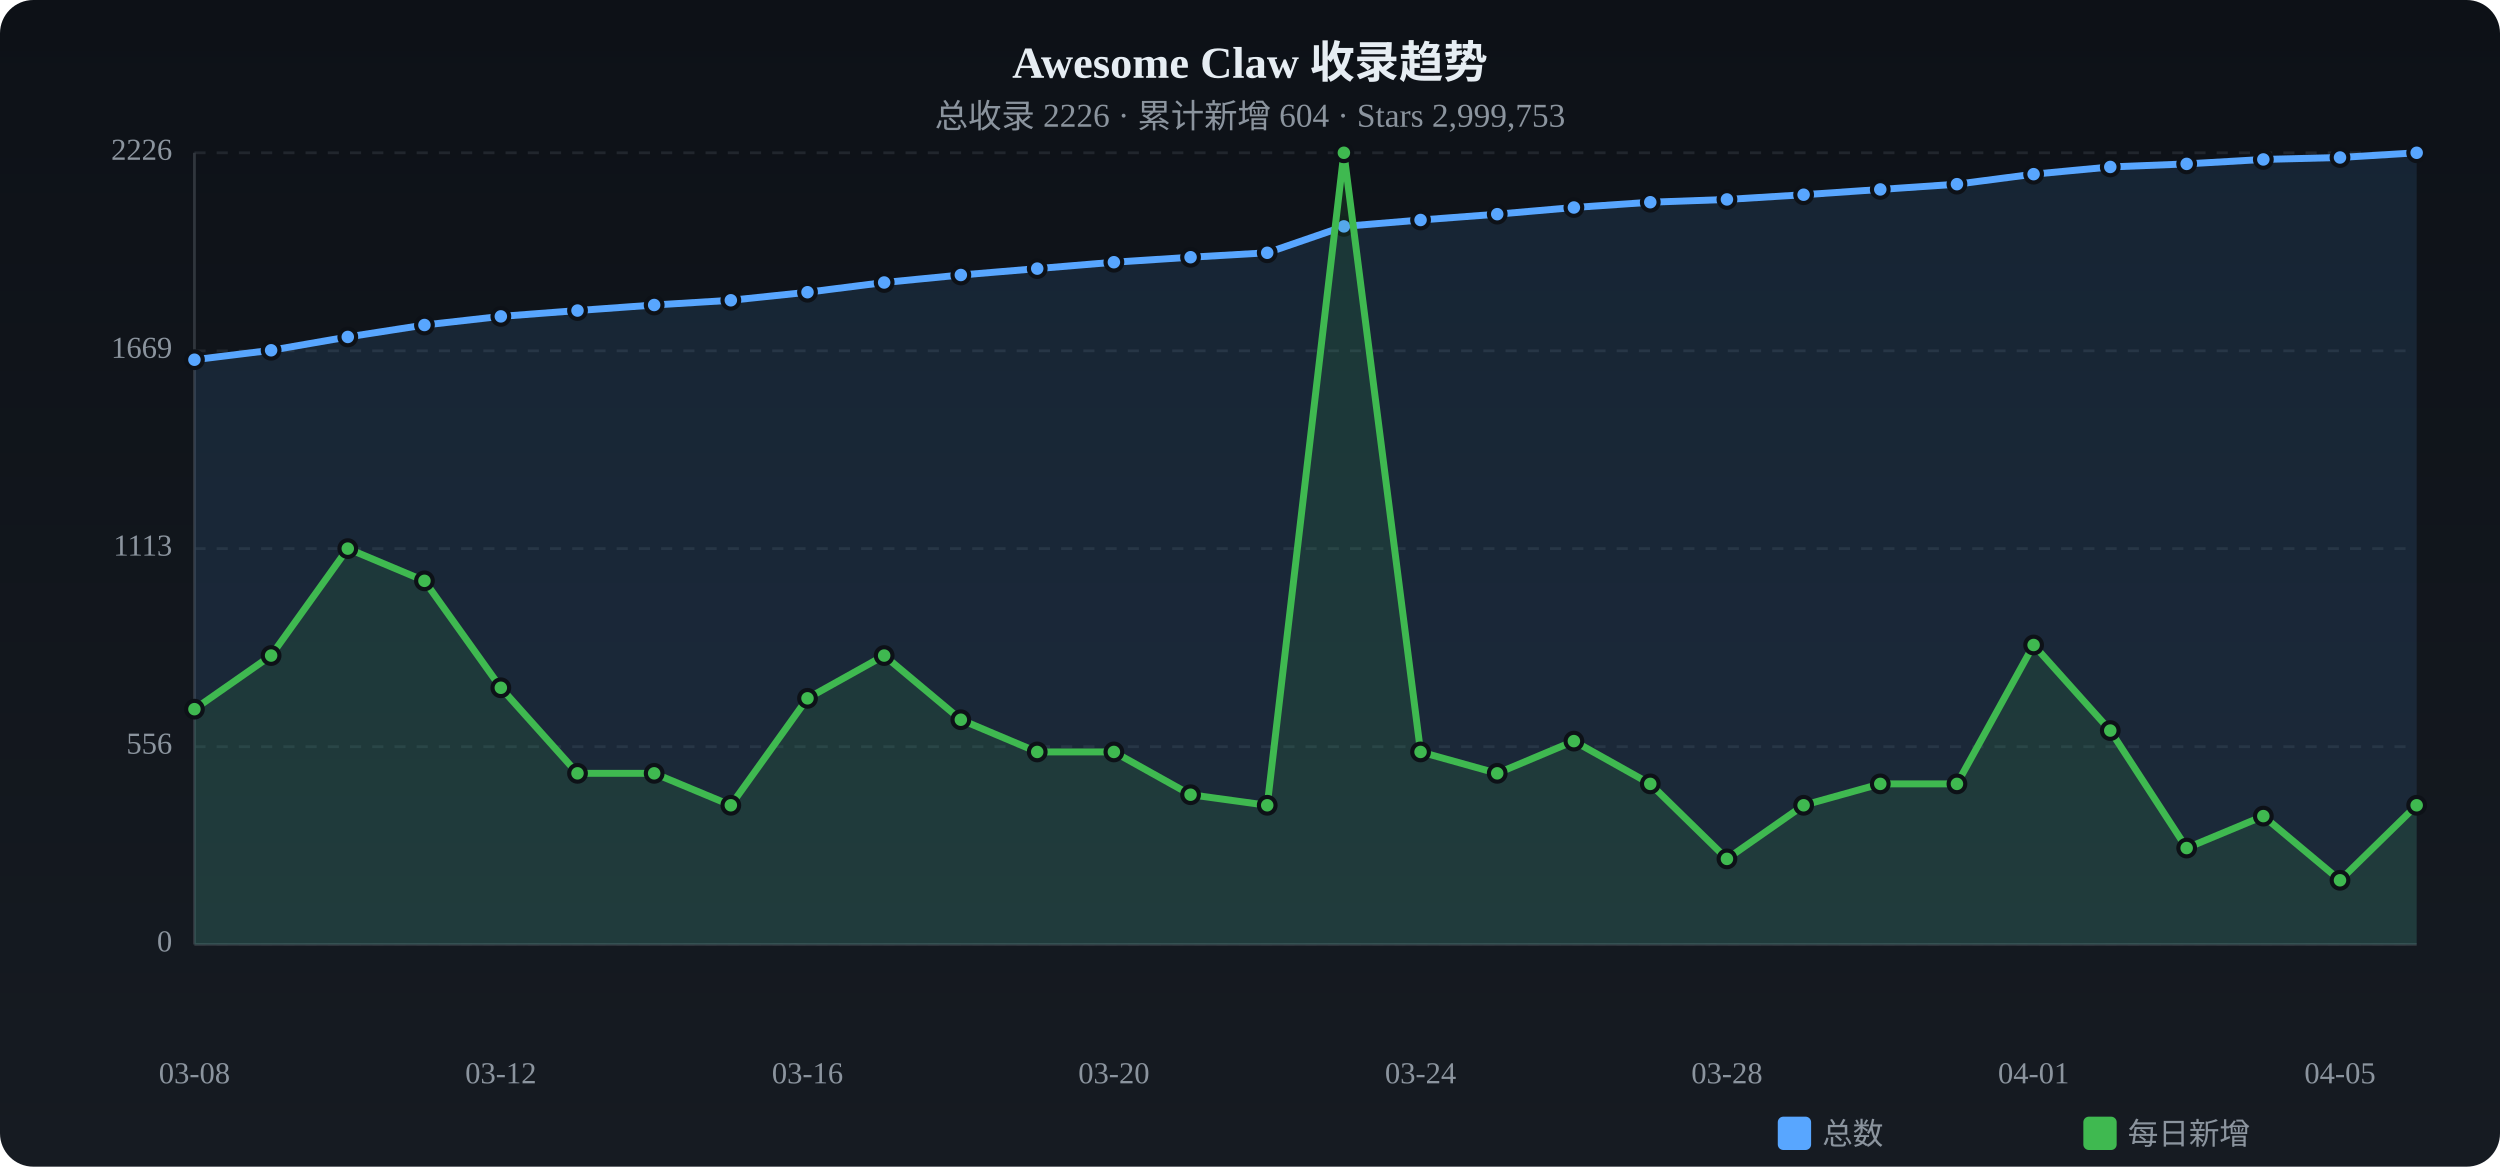
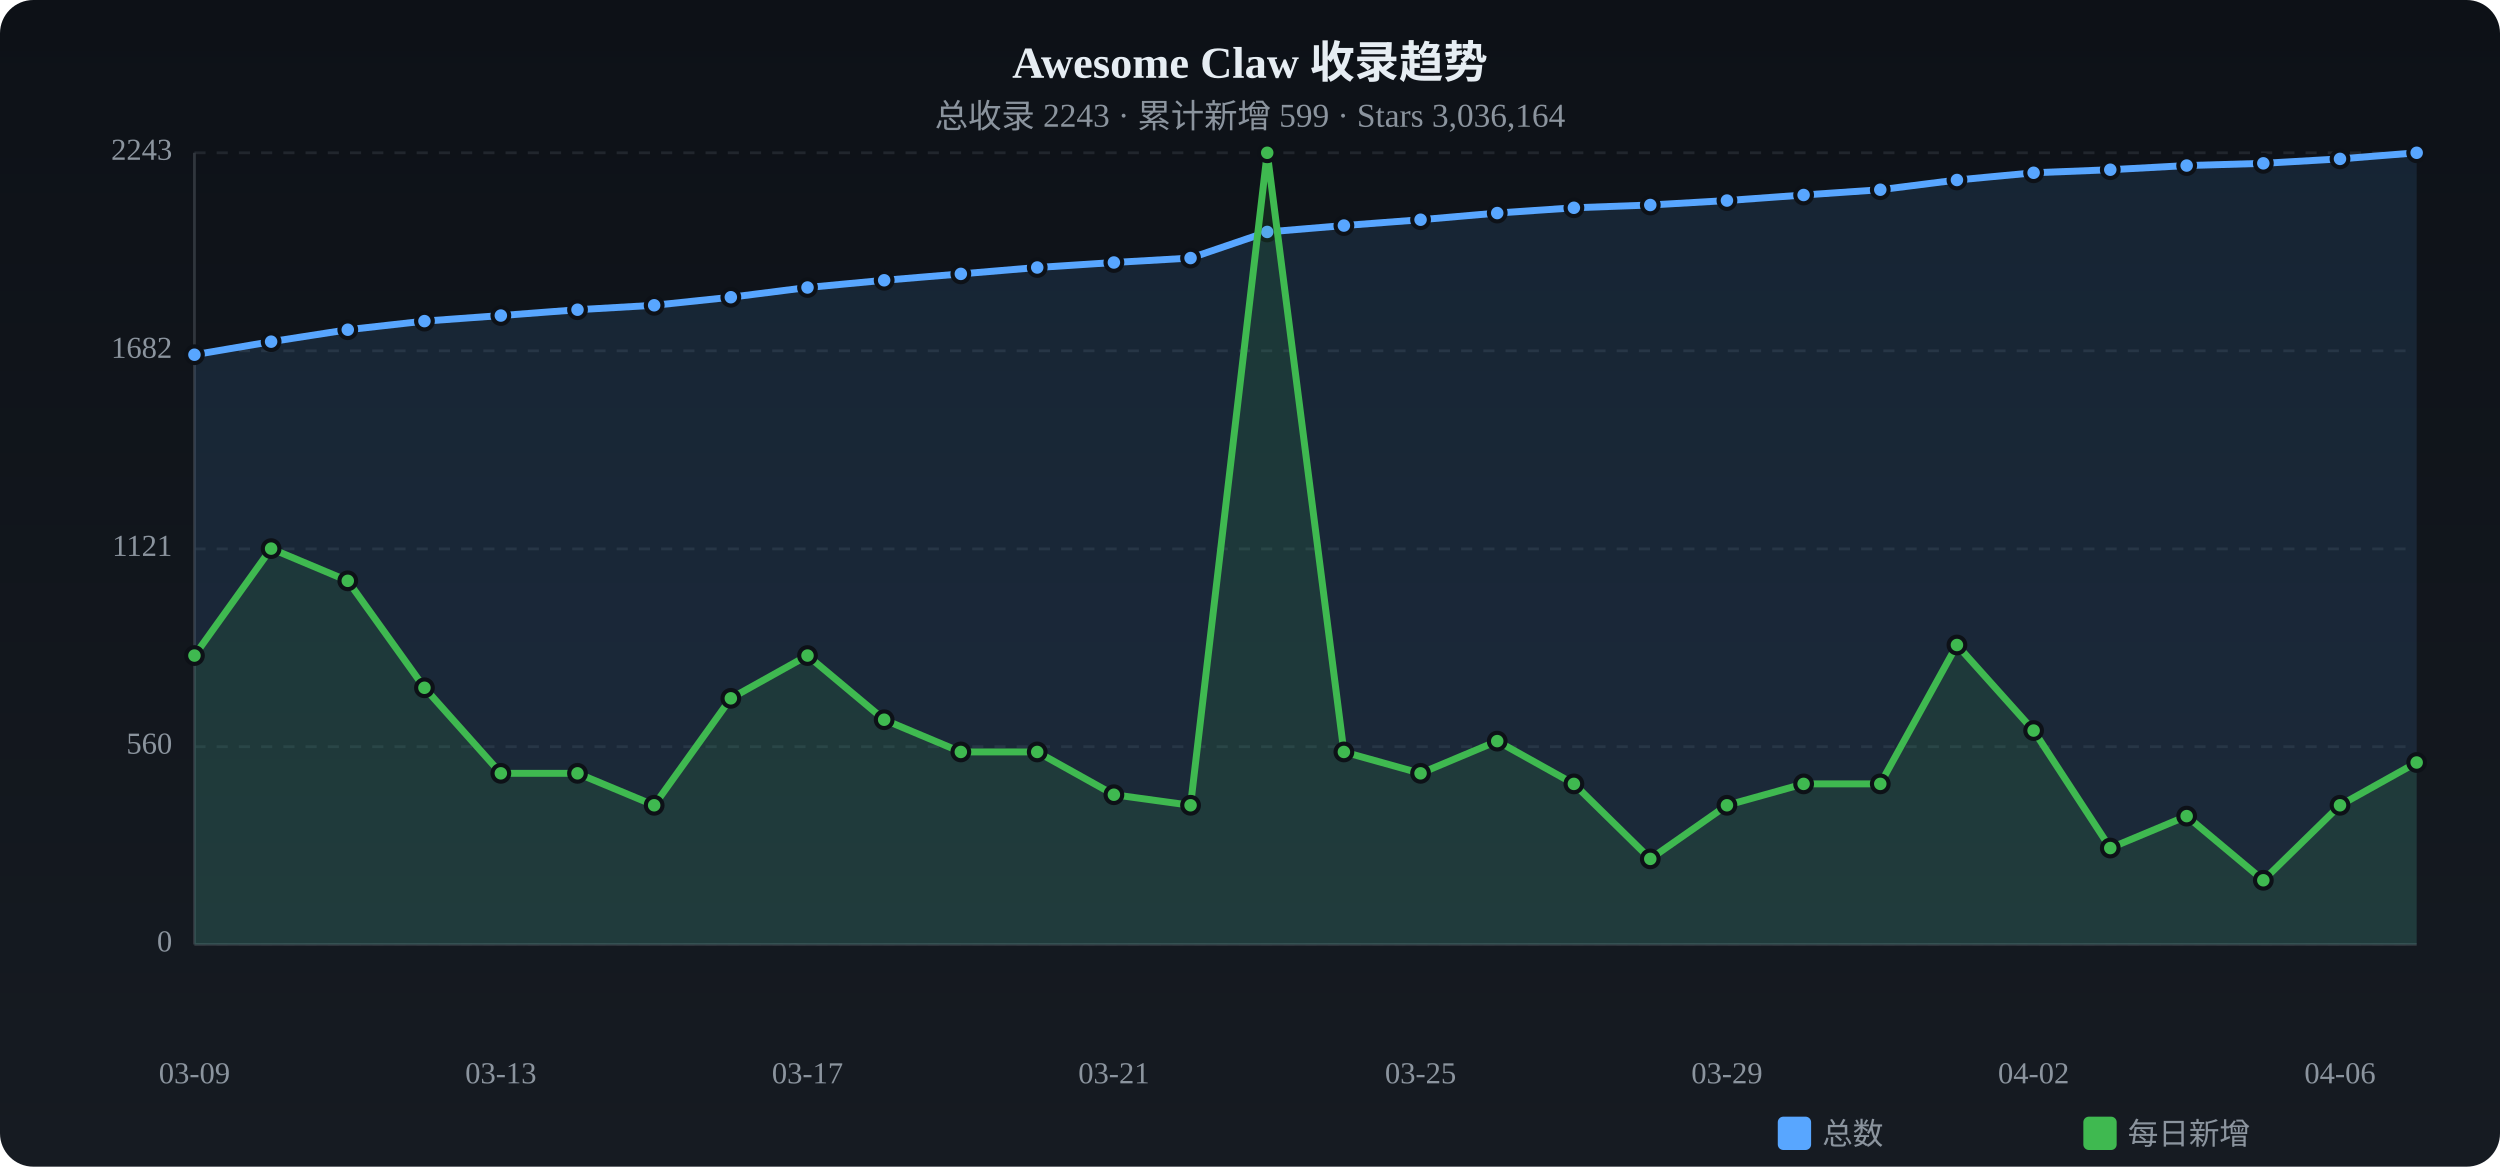
<svg xmlns="http://www.w3.org/2000/svg" viewBox="0 0 900 420" width="900" height="420">
  <defs>
    <linearGradient id="tbg" x1="0%" y1="0%" x2="0%" y2="100%">
      <stop offset="0%" stop-color="#0d1117" />
      <stop offset="100%" stop-color="#161b22" />
    </linearGradient>
  </defs>
  <rect width="900" height="420" rx="12" fill="url(#tbg)" />
  <text x="450.0" y="28" text-anchor="middle" fill="#e6edf3" font-size="16" font-weight="bold">Awesome Claw 收录趋势</text>
-   <text x="450.0" y="46" text-anchor="middle" fill="#8b949e" font-size="12">总收录 2226 · 累计新增 604 · Stars 2,999,753</text>
+   <text x="450.0" y="46" text-anchor="middle" fill="#8b949e" font-size="12">总收录 2243 · 累计新增 599 · Stars 3,036,164</text>
  <text x="62" y="340.0" text-anchor="end" fill="#8b949e" font-size="11" dominant-baseline="middle">0</text>
  <line x1="70" y1="340.0" x2="870" y2="340.0" stroke="#21262d" stroke-dasharray="4 4" />
-   <text x="62" y="268.8" text-anchor="end" fill="#8b949e" font-size="11" dominant-baseline="middle">556</text>
+   <text x="62" y="268.8" text-anchor="end" fill="#8b949e" font-size="11" dominant-baseline="middle">560</text>
  <line x1="70" y1="268.8" x2="870" y2="268.8" stroke="#21262d" stroke-dasharray="4 4" />
-   <text x="62" y="197.5" text-anchor="end" fill="#8b949e" font-size="11" dominant-baseline="middle">1113</text>
-   <line x1="70" y1="197.5" x2="870" y2="197.5" stroke="#21262d" stroke-dasharray="4 4" />
-   <text x="62" y="126.3" text-anchor="end" fill="#8b949e" font-size="11" dominant-baseline="middle">1669</text>
+   <text x="62" y="197.6" text-anchor="end" fill="#8b949e" font-size="11" dominant-baseline="middle">1121</text>
+   <line x1="70" y1="197.6" x2="870" y2="197.6" stroke="#21262d" stroke-dasharray="4 4" />
+   <text x="62" y="126.3" text-anchor="end" fill="#8b949e" font-size="11" dominant-baseline="middle">1682</text>
  <line x1="70" y1="126.3" x2="870" y2="126.3" stroke="#21262d" stroke-dasharray="4 4" />
-   <text x="62" y="55.0" text-anchor="end" fill="#8b949e" font-size="11" dominant-baseline="middle">2226</text>
+   <text x="62" y="55.0" text-anchor="end" fill="#8b949e" font-size="11" dominant-baseline="middle">2243</text>
  <line x1="70" y1="55.0" x2="870" y2="55.0" stroke="#21262d" stroke-dasharray="4 4" />
  <line x1="70" y1="55" x2="70" y2="340" stroke="#30363d" />
  <line x1="70" y1="340" x2="870" y2="340" stroke="#30363d" />
-   <path d="M70.0,129.5 L97.6,126.1 L125.2,121.3 L152.8,117.0 L180.3,113.9 L207.9,111.8 L235.5,109.8 L263.1,108.1 L290.7,105.2 L318.3,101.7 L345.9,99.0 L373.4,96.7 L401.0,94.4 L428.6,92.6 L456.2,91.0 L483.8,81.5 L511.4,79.2 L539.0,77.1 L566.6,74.7 L594.1,72.8 L621.7,71.8 L649.3,70.1 L676.9,68.2 L704.5,66.3 L732.1,62.7 L759.7,60.1 L787.2,59.0 L814.8,57.4 L842.4,56.7 L870.0,55.0 L870.0,340 L70.0,340 Z" fill="#58a6ff" opacity="0.12" />
-   <polyline points="70.0,129.5 97.6,126.1 125.2,121.3 152.8,117.0 180.3,113.9 207.9,111.8 235.5,109.8 263.1,108.1 290.7,105.2 318.3,101.7 345.9,99.0 373.4,96.7 401.0,94.4 428.6,92.6 456.2,91.0 483.8,81.5 511.4,79.2 539.0,77.1 566.6,74.7 594.1,72.8 621.7,71.8 649.3,70.1 676.9,68.2 704.5,66.3 732.1,62.7 759.7,60.1 787.2,59.0 814.8,57.4 842.4,56.7 870.0,55.0" fill="none" stroke="#58a6ff" stroke-width="2.5" stroke-linecap="round" stroke-linejoin="round" />
-   <circle cx="70.0" cy="129.5" r="3" fill="#58a6ff" stroke="#0d1117" stroke-width="1.5" />
-   <circle cx="97.6" cy="126.1" r="3" fill="#58a6ff" stroke="#0d1117" stroke-width="1.5" />
-   <circle cx="125.2" cy="121.3" r="3" fill="#58a6ff" stroke="#0d1117" stroke-width="1.5" />
-   <circle cx="152.8" cy="117.0" r="3" fill="#58a6ff" stroke="#0d1117" stroke-width="1.5" />
-   <circle cx="180.3" cy="113.9" r="3" fill="#58a6ff" stroke="#0d1117" stroke-width="1.5" />
-   <circle cx="207.9" cy="111.8" r="3" fill="#58a6ff" stroke="#0d1117" stroke-width="1.5" />
-   <circle cx="235.5" cy="109.8" r="3" fill="#58a6ff" stroke="#0d1117" stroke-width="1.5" />
-   <circle cx="263.1" cy="108.1" r="3" fill="#58a6ff" stroke="#0d1117" stroke-width="1.5" />
-   <circle cx="290.7" cy="105.2" r="3" fill="#58a6ff" stroke="#0d1117" stroke-width="1.5" />
-   <circle cx="318.3" cy="101.7" r="3" fill="#58a6ff" stroke="#0d1117" stroke-width="1.5" />
-   <circle cx="345.9" cy="99.0" r="3" fill="#58a6ff" stroke="#0d1117" stroke-width="1.5" />
-   <circle cx="373.4" cy="96.7" r="3" fill="#58a6ff" stroke="#0d1117" stroke-width="1.5" />
-   <circle cx="401.0" cy="94.4" r="3" fill="#58a6ff" stroke="#0d1117" stroke-width="1.5" />
-   <circle cx="428.6" cy="92.6" r="3" fill="#58a6ff" stroke="#0d1117" stroke-width="1.5" />
-   <circle cx="456.2" cy="91.0" r="3" fill="#58a6ff" stroke="#0d1117" stroke-width="1.5" />
-   <circle cx="483.8" cy="81.5" r="3" fill="#58a6ff" stroke="#0d1117" stroke-width="1.5" />
-   <circle cx="511.4" cy="79.2" r="3" fill="#58a6ff" stroke="#0d1117" stroke-width="1.5" />
-   <circle cx="539.0" cy="77.1" r="3" fill="#58a6ff" stroke="#0d1117" stroke-width="1.5" />
-   <circle cx="566.6" cy="74.7" r="3" fill="#58a6ff" stroke="#0d1117" stroke-width="1.5" />
-   <circle cx="594.1" cy="72.8" r="3" fill="#58a6ff" stroke="#0d1117" stroke-width="1.5" />
-   <circle cx="621.7" cy="71.8" r="3" fill="#58a6ff" stroke="#0d1117" stroke-width="1.5" />
-   <circle cx="649.3" cy="70.1" r="3" fill="#58a6ff" stroke="#0d1117" stroke-width="1.5" />
-   <circle cx="676.9" cy="68.2" r="3" fill="#58a6ff" stroke="#0d1117" stroke-width="1.5" />
-   <circle cx="704.5" cy="66.3" r="3" fill="#58a6ff" stroke="#0d1117" stroke-width="1.5" />
-   <circle cx="732.1" cy="62.7" r="3" fill="#58a6ff" stroke="#0d1117" stroke-width="1.5" />
-   <circle cx="759.7" cy="60.1" r="3" fill="#58a6ff" stroke="#0d1117" stroke-width="1.5" />
-   <circle cx="787.2" cy="59.0" r="3" fill="#58a6ff" stroke="#0d1117" stroke-width="1.5" />
-   <circle cx="814.8" cy="57.4" r="3" fill="#58a6ff" stroke="#0d1117" stroke-width="1.5" />
-   <circle cx="842.4" cy="56.7" r="3" fill="#58a6ff" stroke="#0d1117" stroke-width="1.5" />
+   <path d="M70.0,127.7 L97.6,123.0 L125.2,118.7 L152.8,115.6 L180.3,113.6 L207.9,111.5 L235.5,109.9 L263.1,107.0 L290.7,103.5 L318.3,100.9 L345.9,98.6 L373.4,96.3 L401.0,94.5 L428.6,92.9 L456.2,83.5 L483.8,81.2 L511.4,79.1 L539.0,76.7 L566.6,74.8 L594.1,73.8 L621.7,72.2 L649.3,70.2 L676.9,68.3 L704.5,64.8 L732.1,62.2 L759.7,61.1 L787.2,59.6 L814.8,58.8 L842.4,57.2 L870.0,55.0 L870.0,340 L70.0,340 Z" fill="#58a6ff" opacity="0.12" />
+   <polyline points="70.0,127.7 97.6,123.0 125.2,118.7 152.8,115.6 180.3,113.6 207.9,111.5 235.5,109.9 263.1,107.0 290.7,103.5 318.3,100.9 345.9,98.6 373.4,96.3 401.0,94.5 428.6,92.9 456.2,83.5 483.8,81.2 511.4,79.1 539.0,76.7 566.6,74.8 594.1,73.8 621.7,72.2 649.3,70.2 676.9,68.3 704.5,64.8 732.1,62.2 759.7,61.1 787.2,59.6 814.8,58.8 842.4,57.2 870.0,55.0" fill="none" stroke="#58a6ff" stroke-width="2.5" stroke-linecap="round" stroke-linejoin="round" />
+   <circle cx="70.0" cy="127.7" r="3" fill="#58a6ff" stroke="#0d1117" stroke-width="1.5" />
+   <circle cx="97.6" cy="123.0" r="3" fill="#58a6ff" stroke="#0d1117" stroke-width="1.5" />
+   <circle cx="125.2" cy="118.7" r="3" fill="#58a6ff" stroke="#0d1117" stroke-width="1.5" />
+   <circle cx="152.8" cy="115.6" r="3" fill="#58a6ff" stroke="#0d1117" stroke-width="1.5" />
+   <circle cx="180.3" cy="113.6" r="3" fill="#58a6ff" stroke="#0d1117" stroke-width="1.5" />
+   <circle cx="207.9" cy="111.5" r="3" fill="#58a6ff" stroke="#0d1117" stroke-width="1.5" />
+   <circle cx="235.5" cy="109.9" r="3" fill="#58a6ff" stroke="#0d1117" stroke-width="1.5" />
+   <circle cx="263.1" cy="107.0" r="3" fill="#58a6ff" stroke="#0d1117" stroke-width="1.5" />
+   <circle cx="290.7" cy="103.5" r="3" fill="#58a6ff" stroke="#0d1117" stroke-width="1.5" />
+   <circle cx="318.3" cy="100.9" r="3" fill="#58a6ff" stroke="#0d1117" stroke-width="1.5" />
+   <circle cx="345.9" cy="98.6" r="3" fill="#58a6ff" stroke="#0d1117" stroke-width="1.5" />
+   <circle cx="373.4" cy="96.3" r="3" fill="#58a6ff" stroke="#0d1117" stroke-width="1.5" />
+   <circle cx="401.0" cy="94.5" r="3" fill="#58a6ff" stroke="#0d1117" stroke-width="1.5" />
+   <circle cx="428.6" cy="92.9" r="3" fill="#58a6ff" stroke="#0d1117" stroke-width="1.5" />
+   <circle cx="456.2" cy="83.5" r="3" fill="#58a6ff" stroke="#0d1117" stroke-width="1.5" />
+   <circle cx="483.8" cy="81.2" r="3" fill="#58a6ff" stroke="#0d1117" stroke-width="1.5" />
+   <circle cx="511.4" cy="79.1" r="3" fill="#58a6ff" stroke="#0d1117" stroke-width="1.5" />
+   <circle cx="539.0" cy="76.7" r="3" fill="#58a6ff" stroke="#0d1117" stroke-width="1.5" />
+   <circle cx="566.6" cy="74.8" r="3" fill="#58a6ff" stroke="#0d1117" stroke-width="1.5" />
+   <circle cx="594.1" cy="73.8" r="3" fill="#58a6ff" stroke="#0d1117" stroke-width="1.5" />
+   <circle cx="621.7" cy="72.2" r="3" fill="#58a6ff" stroke="#0d1117" stroke-width="1.5" />
+   <circle cx="649.3" cy="70.2" r="3" fill="#58a6ff" stroke="#0d1117" stroke-width="1.5" />
+   <circle cx="676.9" cy="68.3" r="3" fill="#58a6ff" stroke="#0d1117" stroke-width="1.5" />
+   <circle cx="704.5" cy="64.8" r="3" fill="#58a6ff" stroke="#0d1117" stroke-width="1.5" />
+   <circle cx="732.1" cy="62.2" r="3" fill="#58a6ff" stroke="#0d1117" stroke-width="1.5" />
+   <circle cx="759.7" cy="61.1" r="3" fill="#58a6ff" stroke="#0d1117" stroke-width="1.5" />
+   <circle cx="787.2" cy="59.6" r="3" fill="#58a6ff" stroke="#0d1117" stroke-width="1.5" />
+   <circle cx="814.8" cy="58.8" r="3" fill="#58a6ff" stroke="#0d1117" stroke-width="1.5" />
+   <circle cx="842.4" cy="57.2" r="3" fill="#58a6ff" stroke="#0d1117" stroke-width="1.5" />
  <circle cx="870.0" cy="55.0" r="3" fill="#58a6ff" stroke="#0d1117" stroke-width="1.5" />
-   <path d="M70.0,255.3 L97.6,236.0 L125.2,197.5 L152.8,209.1 L180.3,247.6 L207.9,278.4 L235.5,278.4 L263.1,289.9 L290.7,251.4 L318.3,236.0 L345.9,259.1 L373.4,270.7 L401.0,270.7 L428.6,286.1 L456.2,289.9 L483.8,55.0 L511.4,270.7 L539.0,278.4 L566.6,266.8 L594.1,282.2 L621.7,309.2 L649.3,289.9 L676.9,282.2 L704.5,282.2 L732.1,232.2 L759.7,263.0 L787.2,305.3 L814.8,293.8 L842.4,316.9 L870.0,289.9 L870.0,340 L70.0,340 Z" fill="#3fb950" opacity="0.12" />
-   <polyline points="70.0,255.3 97.6,236.0 125.2,197.5 152.8,209.1 180.3,247.6 207.9,278.4 235.5,278.4 263.1,289.9 290.7,251.4 318.3,236.0 345.9,259.1 373.4,270.7 401.0,270.7 428.6,286.1 456.2,289.9 483.8,55.0 511.4,270.7 539.0,278.4 566.6,266.8 594.1,282.2 621.7,309.2 649.3,289.9 676.9,282.2 704.5,282.2 732.1,232.2 759.7,263.0 787.2,305.3 814.8,293.8 842.4,316.9 870.0,289.9" fill="none" stroke="#3fb950" stroke-width="2.5" stroke-linecap="round" stroke-linejoin="round" />
-   <circle cx="70.0" cy="255.3" r="3" fill="#3fb950" stroke="#0d1117" stroke-width="1.5" />
-   <circle cx="97.6" cy="236.0" r="3" fill="#3fb950" stroke="#0d1117" stroke-width="1.5" />
-   <circle cx="125.2" cy="197.5" r="3" fill="#3fb950" stroke="#0d1117" stroke-width="1.5" />
-   <circle cx="152.8" cy="209.1" r="3" fill="#3fb950" stroke="#0d1117" stroke-width="1.5" />
-   <circle cx="180.3" cy="247.6" r="3" fill="#3fb950" stroke="#0d1117" stroke-width="1.5" />
+   <path d="M70.0,236.0 L97.6,197.5 L125.2,209.1 L152.8,247.6 L180.3,278.4 L207.9,278.4 L235.5,289.9 L263.1,251.4 L290.7,236.0 L318.3,259.1 L345.9,270.7 L373.4,270.7 L401.0,286.1 L428.6,289.9 L456.2,55.0 L483.8,270.7 L511.4,278.4 L539.0,266.8 L566.6,282.2 L594.1,309.2 L621.7,289.9 L649.3,282.2 L676.9,282.2 L704.5,232.2 L732.1,263.0 L759.7,305.3 L787.2,293.8 L814.8,316.9 L842.4,289.9 L870.0,274.5 L870.0,340 L70.0,340 Z" fill="#3fb950" opacity="0.12" />
+   <polyline points="70.0,236.0 97.6,197.5 125.2,209.1 152.8,247.6 180.3,278.4 207.9,278.4 235.5,289.9 263.1,251.4 290.7,236.0 318.3,259.1 345.9,270.7 373.4,270.7 401.0,286.1 428.6,289.9 456.2,55.0 483.8,270.7 511.4,278.4 539.0,266.8 566.6,282.2 594.1,309.2 621.7,289.9 649.3,282.2 676.9,282.2 704.5,232.2 732.1,263.0 759.7,305.3 787.2,293.8 814.8,316.9 842.4,289.9 870.0,274.5" fill="none" stroke="#3fb950" stroke-width="2.5" stroke-linecap="round" stroke-linejoin="round" />
+   <circle cx="70.0" cy="236.0" r="3" fill="#3fb950" stroke="#0d1117" stroke-width="1.5" />
+   <circle cx="97.6" cy="197.5" r="3" fill="#3fb950" stroke="#0d1117" stroke-width="1.5" />
+   <circle cx="125.2" cy="209.1" r="3" fill="#3fb950" stroke="#0d1117" stroke-width="1.5" />
+   <circle cx="152.8" cy="247.6" r="3" fill="#3fb950" stroke="#0d1117" stroke-width="1.5" />
+   <circle cx="180.3" cy="278.4" r="3" fill="#3fb950" stroke="#0d1117" stroke-width="1.5" />
  <circle cx="207.9" cy="278.4" r="3" fill="#3fb950" stroke="#0d1117" stroke-width="1.5" />
-   <circle cx="235.5" cy="278.4" r="3" fill="#3fb950" stroke="#0d1117" stroke-width="1.5" />
-   <circle cx="263.1" cy="289.9" r="3" fill="#3fb950" stroke="#0d1117" stroke-width="1.5" />
-   <circle cx="290.7" cy="251.4" r="3" fill="#3fb950" stroke="#0d1117" stroke-width="1.5" />
-   <circle cx="318.3" cy="236.0" r="3" fill="#3fb950" stroke="#0d1117" stroke-width="1.5" />
-   <circle cx="345.9" cy="259.1" r="3" fill="#3fb950" stroke="#0d1117" stroke-width="1.5" />
+   <circle cx="235.5" cy="289.9" r="3" fill="#3fb950" stroke="#0d1117" stroke-width="1.5" />
+   <circle cx="263.1" cy="251.4" r="3" fill="#3fb950" stroke="#0d1117" stroke-width="1.5" />
+   <circle cx="290.7" cy="236.0" r="3" fill="#3fb950" stroke="#0d1117" stroke-width="1.5" />
+   <circle cx="318.3" cy="259.1" r="3" fill="#3fb950" stroke="#0d1117" stroke-width="1.5" />
+   <circle cx="345.9" cy="270.7" r="3" fill="#3fb950" stroke="#0d1117" stroke-width="1.5" />
  <circle cx="373.4" cy="270.7" r="3" fill="#3fb950" stroke="#0d1117" stroke-width="1.5" />
-   <circle cx="401.0" cy="270.7" r="3" fill="#3fb950" stroke="#0d1117" stroke-width="1.5" />
-   <circle cx="428.6" cy="286.1" r="3" fill="#3fb950" stroke="#0d1117" stroke-width="1.5" />
-   <circle cx="456.2" cy="289.9" r="3" fill="#3fb950" stroke="#0d1117" stroke-width="1.5" />
-   <circle cx="483.8" cy="55.0" r="3" fill="#3fb950" stroke="#0d1117" stroke-width="1.5" />
-   <circle cx="511.4" cy="270.7" r="3" fill="#3fb950" stroke="#0d1117" stroke-width="1.5" />
-   <circle cx="539.0" cy="278.4" r="3" fill="#3fb950" stroke="#0d1117" stroke-width="1.5" />
-   <circle cx="566.6" cy="266.8" r="3" fill="#3fb950" stroke="#0d1117" stroke-width="1.5" />
-   <circle cx="594.1" cy="282.2" r="3" fill="#3fb950" stroke="#0d1117" stroke-width="1.5" />
-   <circle cx="621.7" cy="309.2" r="3" fill="#3fb950" stroke="#0d1117" stroke-width="1.5" />
-   <circle cx="649.3" cy="289.9" r="3" fill="#3fb950" stroke="#0d1117" stroke-width="1.5" />
+   <circle cx="401.0" cy="286.1" r="3" fill="#3fb950" stroke="#0d1117" stroke-width="1.5" />
+   <circle cx="428.6" cy="289.9" r="3" fill="#3fb950" stroke="#0d1117" stroke-width="1.5" />
+   <circle cx="456.2" cy="55.0" r="3" fill="#3fb950" stroke="#0d1117" stroke-width="1.5" />
+   <circle cx="483.8" cy="270.7" r="3" fill="#3fb950" stroke="#0d1117" stroke-width="1.5" />
+   <circle cx="511.4" cy="278.4" r="3" fill="#3fb950" stroke="#0d1117" stroke-width="1.5" />
+   <circle cx="539.0" cy="266.8" r="3" fill="#3fb950" stroke="#0d1117" stroke-width="1.5" />
+   <circle cx="566.6" cy="282.2" r="3" fill="#3fb950" stroke="#0d1117" stroke-width="1.5" />
+   <circle cx="594.1" cy="309.2" r="3" fill="#3fb950" stroke="#0d1117" stroke-width="1.5" />
+   <circle cx="621.7" cy="289.9" r="3" fill="#3fb950" stroke="#0d1117" stroke-width="1.5" />
+   <circle cx="649.3" cy="282.2" r="3" fill="#3fb950" stroke="#0d1117" stroke-width="1.5" />
  <circle cx="676.9" cy="282.2" r="3" fill="#3fb950" stroke="#0d1117" stroke-width="1.5" />
-   <circle cx="704.5" cy="282.2" r="3" fill="#3fb950" stroke="#0d1117" stroke-width="1.5" />
-   <circle cx="732.1" cy="232.2" r="3" fill="#3fb950" stroke="#0d1117" stroke-width="1.5" />
-   <circle cx="759.7" cy="263.0" r="3" fill="#3fb950" stroke="#0d1117" stroke-width="1.5" />
-   <circle cx="787.2" cy="305.3" r="3" fill="#3fb950" stroke="#0d1117" stroke-width="1.5" />
-   <circle cx="814.8" cy="293.8" r="3" fill="#3fb950" stroke="#0d1117" stroke-width="1.5" />
-   <circle cx="842.4" cy="316.9" r="3" fill="#3fb950" stroke="#0d1117" stroke-width="1.5" />
-   <circle cx="870.0" cy="289.9" r="3" fill="#3fb950" stroke="#0d1117" stroke-width="1.5" />
-   <text x="70.0" y="390" text-anchor="middle" fill="#8b949e" font-size="11">03-08</text>
-   <text x="180.3" y="390" text-anchor="middle" fill="#8b949e" font-size="11">03-12</text>
-   <text x="290.7" y="390" text-anchor="middle" fill="#8b949e" font-size="11">03-16</text>
-   <text x="401.0" y="390" text-anchor="middle" fill="#8b949e" font-size="11">03-20</text>
-   <text x="511.4" y="390" text-anchor="middle" fill="#8b949e" font-size="11">03-24</text>
-   <text x="621.7" y="390" text-anchor="middle" fill="#8b949e" font-size="11">03-28</text>
-   <text x="732.1" y="390" text-anchor="middle" fill="#8b949e" font-size="11">04-01</text>
-   <text x="842.4" y="390" text-anchor="middle" fill="#8b949e" font-size="11">04-05</text>
+   <circle cx="704.5" cy="232.2" r="3" fill="#3fb950" stroke="#0d1117" stroke-width="1.5" />
+   <circle cx="732.1" cy="263.0" r="3" fill="#3fb950" stroke="#0d1117" stroke-width="1.5" />
+   <circle cx="759.7" cy="305.3" r="3" fill="#3fb950" stroke="#0d1117" stroke-width="1.5" />
+   <circle cx="787.2" cy="293.8" r="3" fill="#3fb950" stroke="#0d1117" stroke-width="1.5" />
+   <circle cx="814.8" cy="316.9" r="3" fill="#3fb950" stroke="#0d1117" stroke-width="1.5" />
+   <circle cx="842.4" cy="289.9" r="3" fill="#3fb950" stroke="#0d1117" stroke-width="1.5" />
+   <circle cx="870.0" cy="274.5" r="3" fill="#3fb950" stroke="#0d1117" stroke-width="1.5" />
+   <text x="70.0" y="390" text-anchor="middle" fill="#8b949e" font-size="11">03-09</text>
+   <text x="180.3" y="390" text-anchor="middle" fill="#8b949e" font-size="11">03-13</text>
+   <text x="290.7" y="390" text-anchor="middle" fill="#8b949e" font-size="11">03-17</text>
+   <text x="401.0" y="390" text-anchor="middle" fill="#8b949e" font-size="11">03-21</text>
+   <text x="511.4" y="390" text-anchor="middle" fill="#8b949e" font-size="11">03-25</text>
+   <text x="621.7" y="390" text-anchor="middle" fill="#8b949e" font-size="11">03-29</text>
+   <text x="732.1" y="390" text-anchor="middle" fill="#8b949e" font-size="11">04-02</text>
+   <text x="842.4" y="390" text-anchor="middle" fill="#8b949e" font-size="11">04-06</text>
  <rect x="640" y="402" width="12" height="12" rx="2" fill="#58a6ff" />
  <text x="656" y="412" fill="#8b949e" font-size="11">总数</text>
  <rect x="750" y="402" width="12" height="12" rx="2" fill="#3fb950" />
  <text x="766" y="412" fill="#8b949e" font-size="11">每日新增</text>
</svg>
